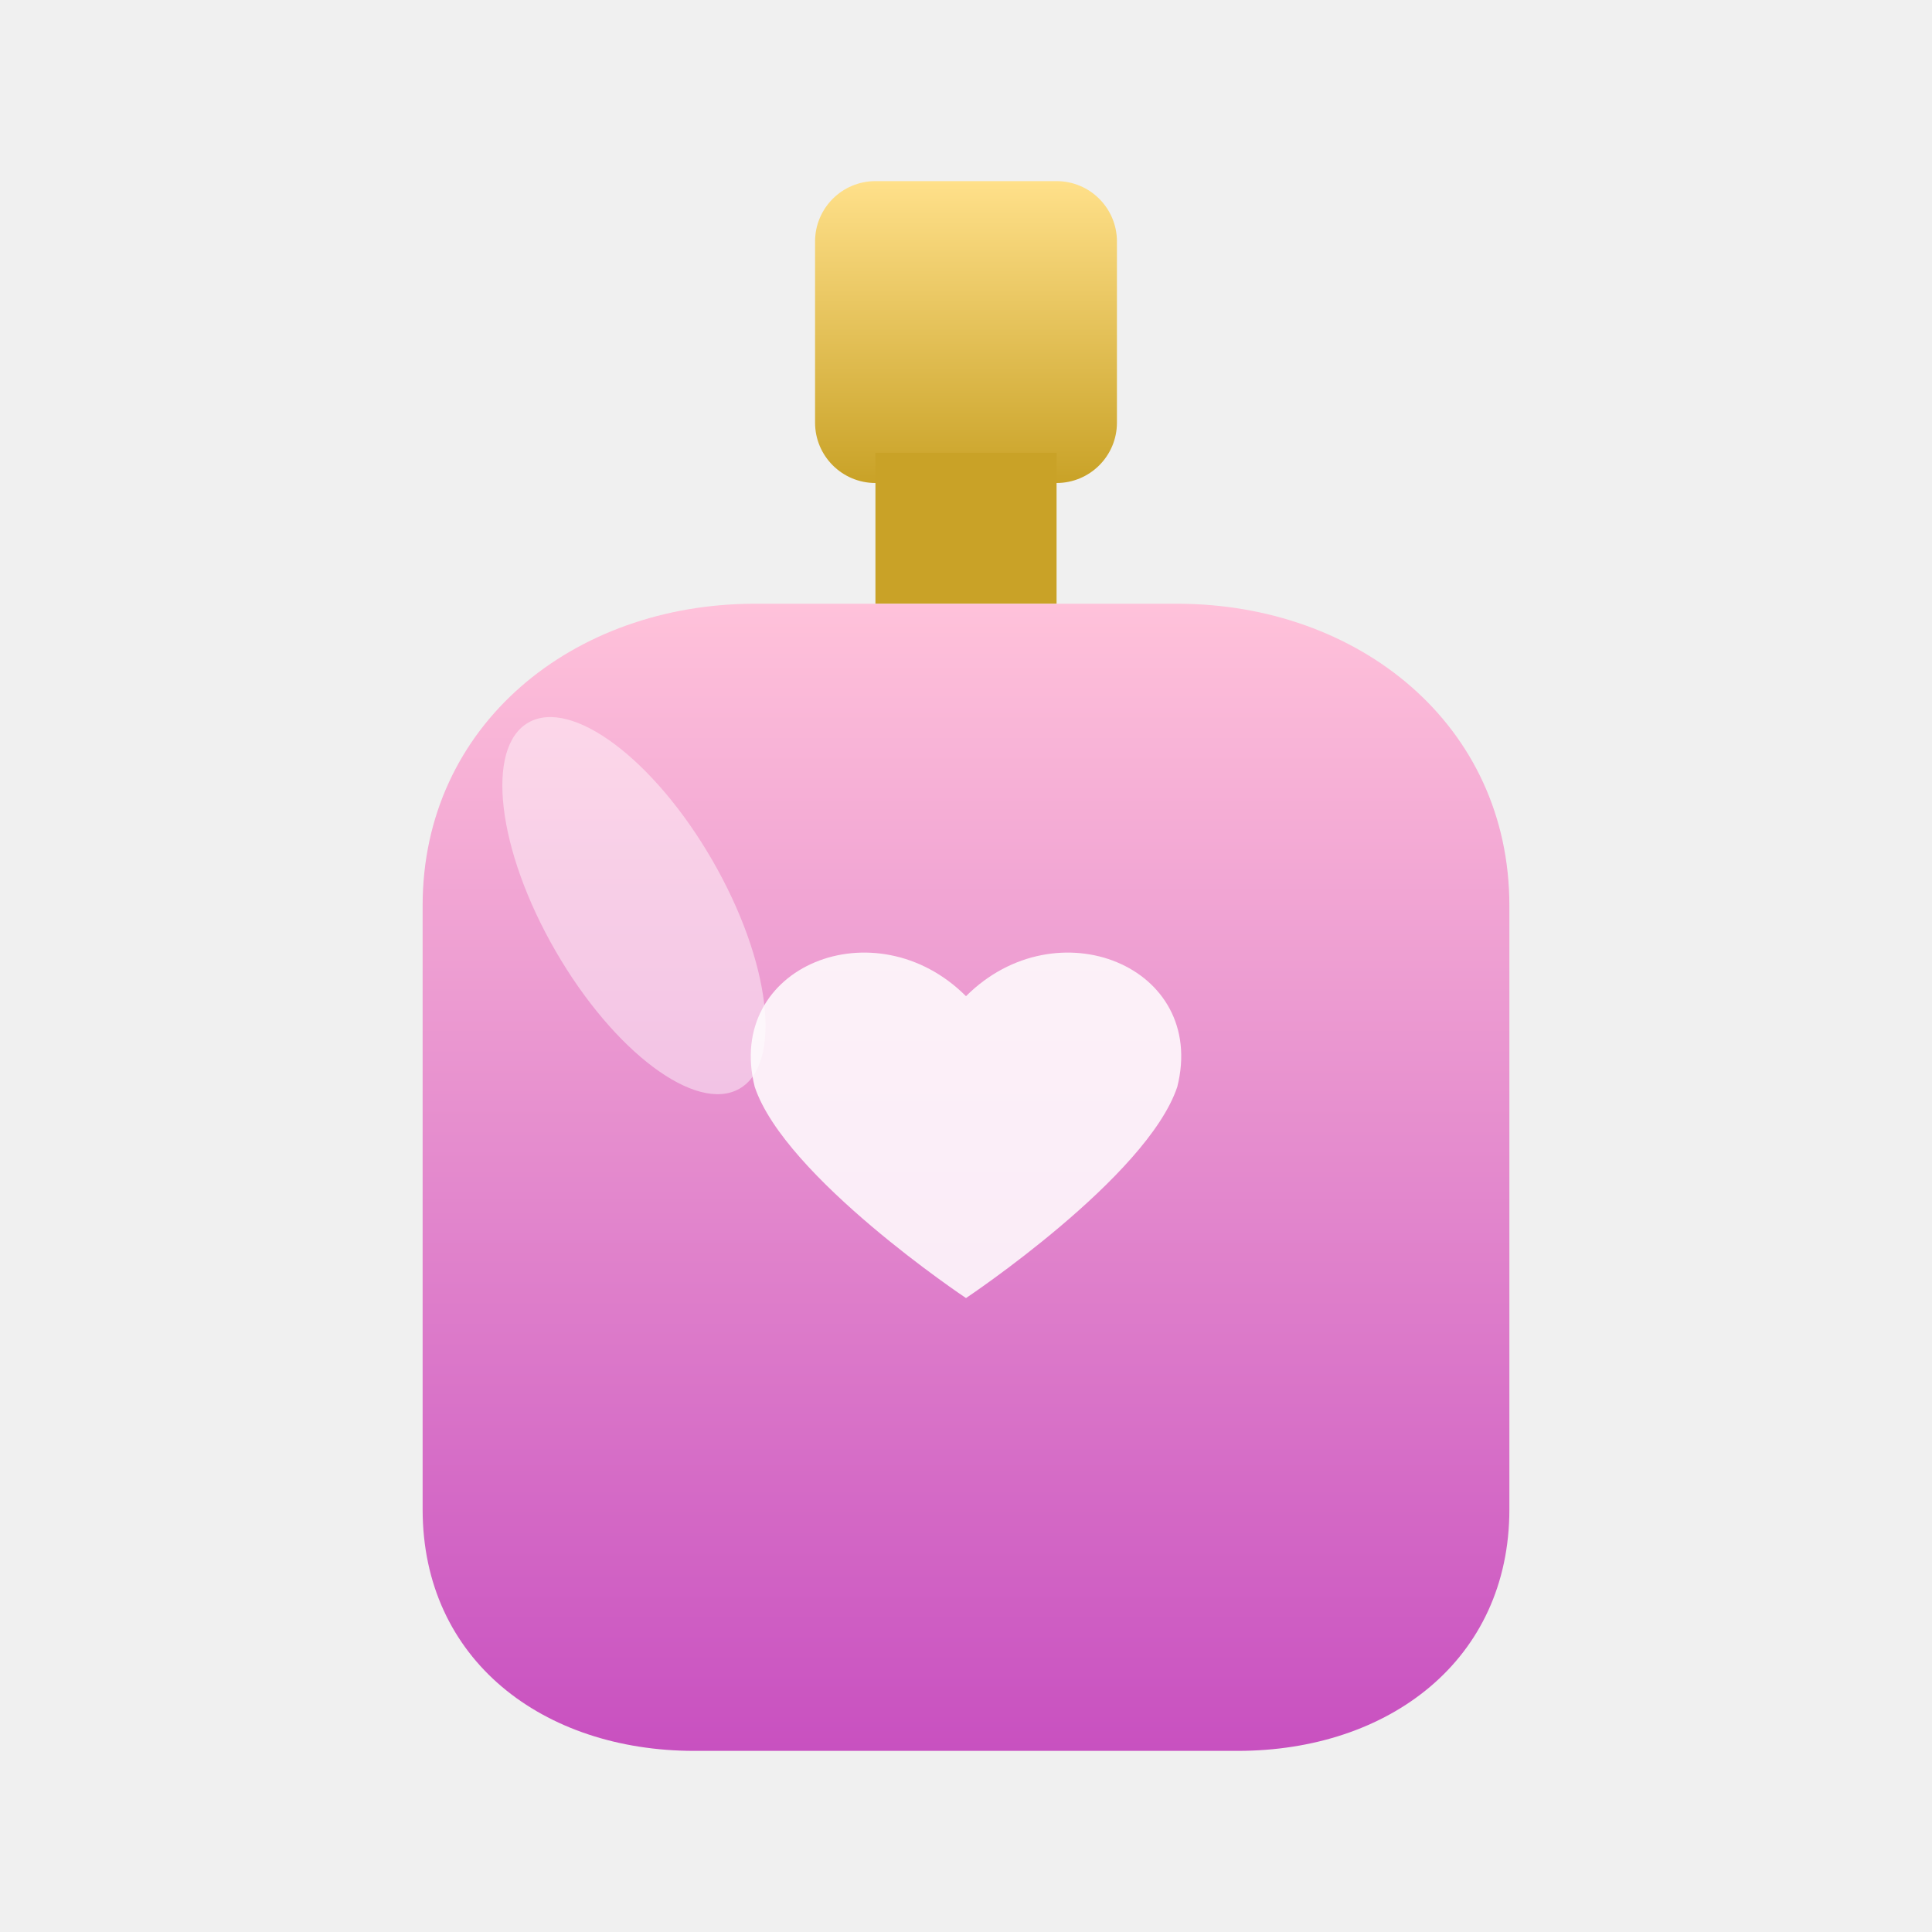
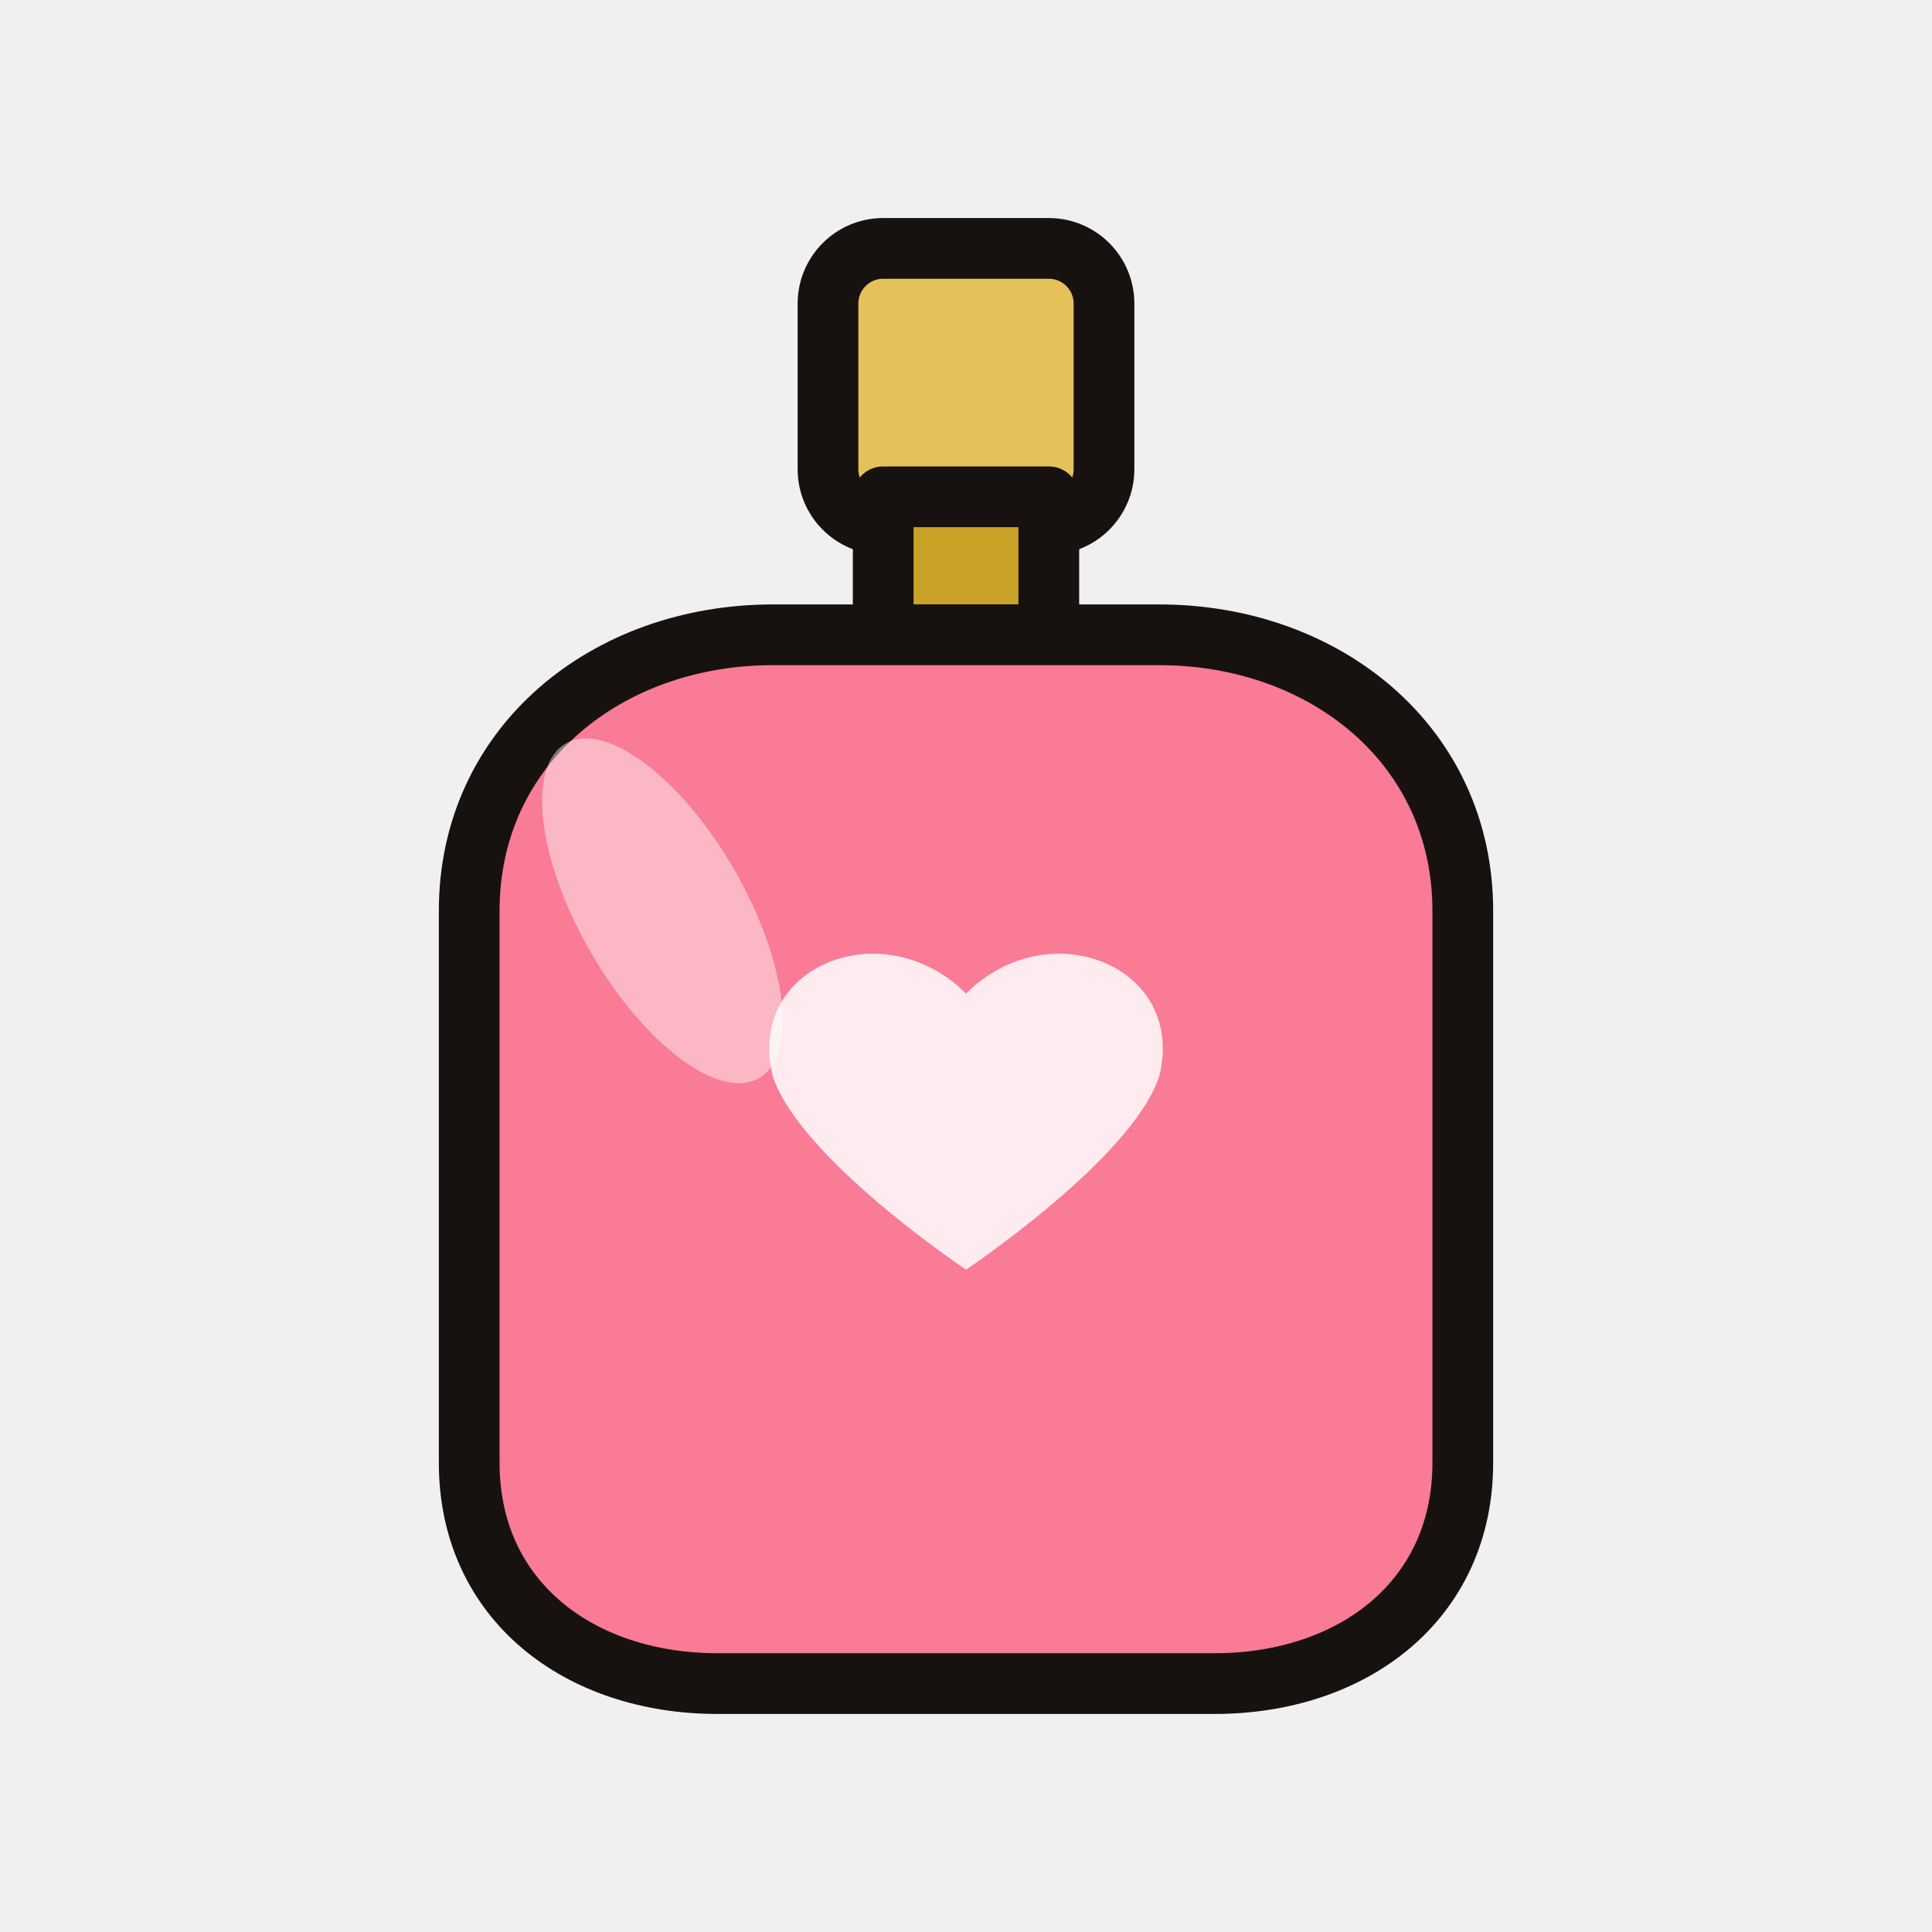
- <svg xmlns="http://www.w3.org/2000/svg" viewBox="0 0 64 64">
-   <defs>
-     <linearGradient id="pf_g" x1="0" y1="0" x2="0" y2="1">
-       <stop offset="0" stop-color="#FFC2DA" />
-       <stop offset="1" stop-color="#C850C0" />
-     </linearGradient>
-     <linearGradient id="pf_c" x1="0" y1="0" x2="0" y2="1">
-       <stop offset="0" stop-color="#FFE08A" />
-       <stop offset="1" stop-color="#C9A227" />
-     </linearGradient>
-   </defs>
-   <rect x="27" y="6" width="10" height="10" rx="2" fill="url(#pf_c)" />
-   <rect x="29" y="15" width="6" height="5" fill="#C9A227" />
-   <path d="M14 30c0-6 5-10 11-10h14c6 0 11 4 11 10v20c0 5-4 8-9 8H23c-5 0-9-3-9-8z" fill="url(#pf_g)" />
+ <svg xmlns="http://www.w3.org/2000/svg" viewBox="-3 -3 70 70">
+   <rect x="27" y="6" width="10" height="10" rx="2" fill="#E4C159" stroke="#17120F" stroke-width="2.2" stroke-linejoin="round" />
+   <rect x="29" y="15" width="6" height="5" fill="#C9A227" stroke="#17120F" stroke-width="2.2" stroke-linejoin="round" />
+   <path d="M14 30c0-6 5-10 11-10h14c6 0 11 4 11 10v20c0 5-4 8-9 8H23c-5 0-9-3-9-8z" fill="#F97B95" stroke="#17120F" stroke-width="2.2" stroke-linejoin="round" />
  <path d="M32 33c-3-3-8-1-7 3 1 3 7 7 7 7s6-4 7-7c1-4-4-6-7-3z" fill="#fff" opacity=".85" />
  <ellipse cx="21" cy="30" rx="3" ry="7" fill="#fff" opacity=".45" transform="rotate(-30 21 30)" />
</svg>
